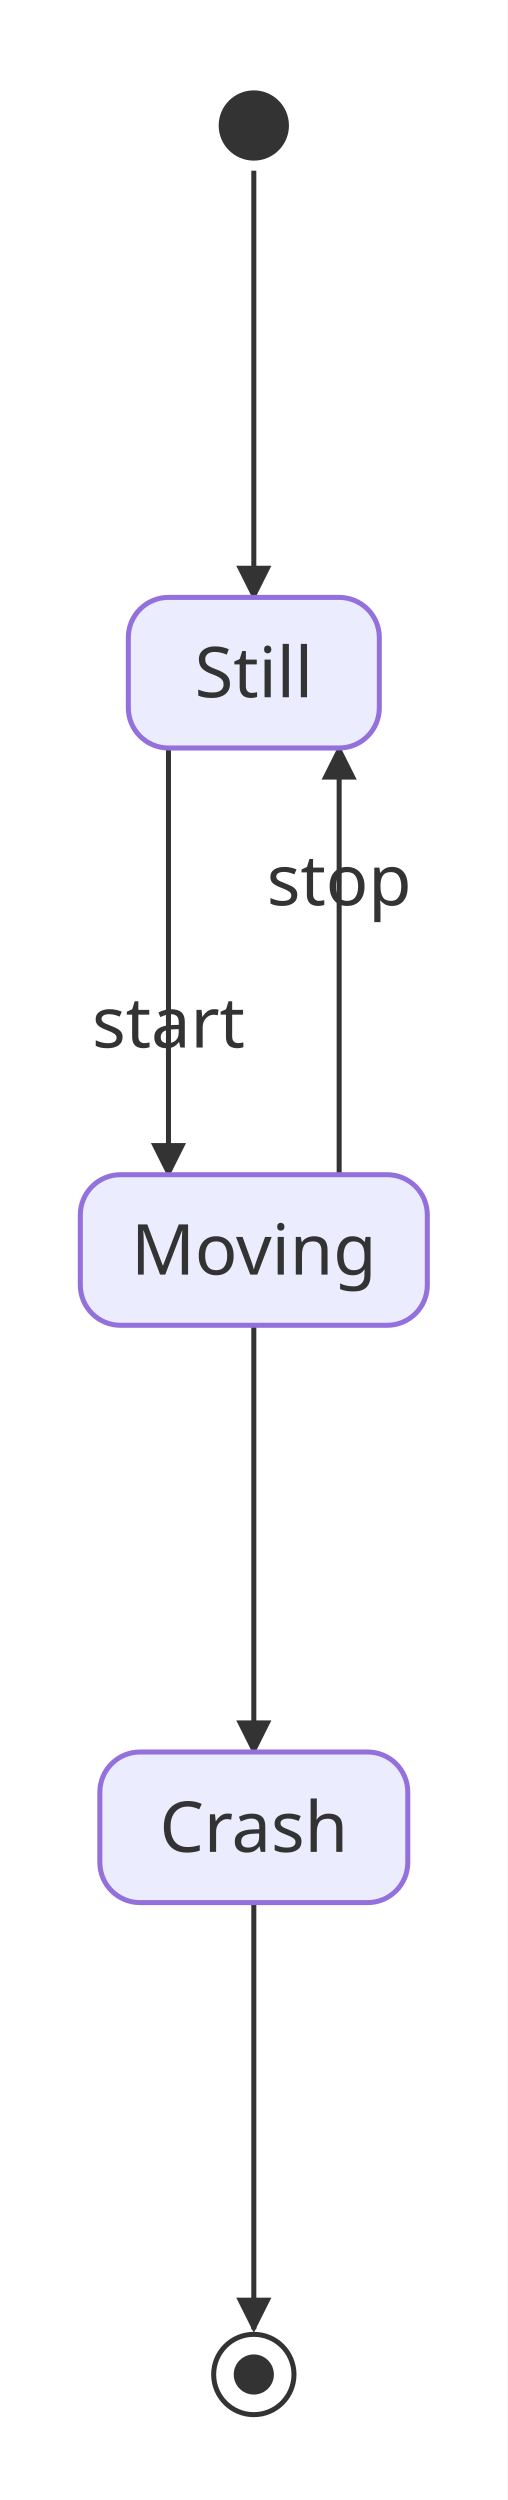
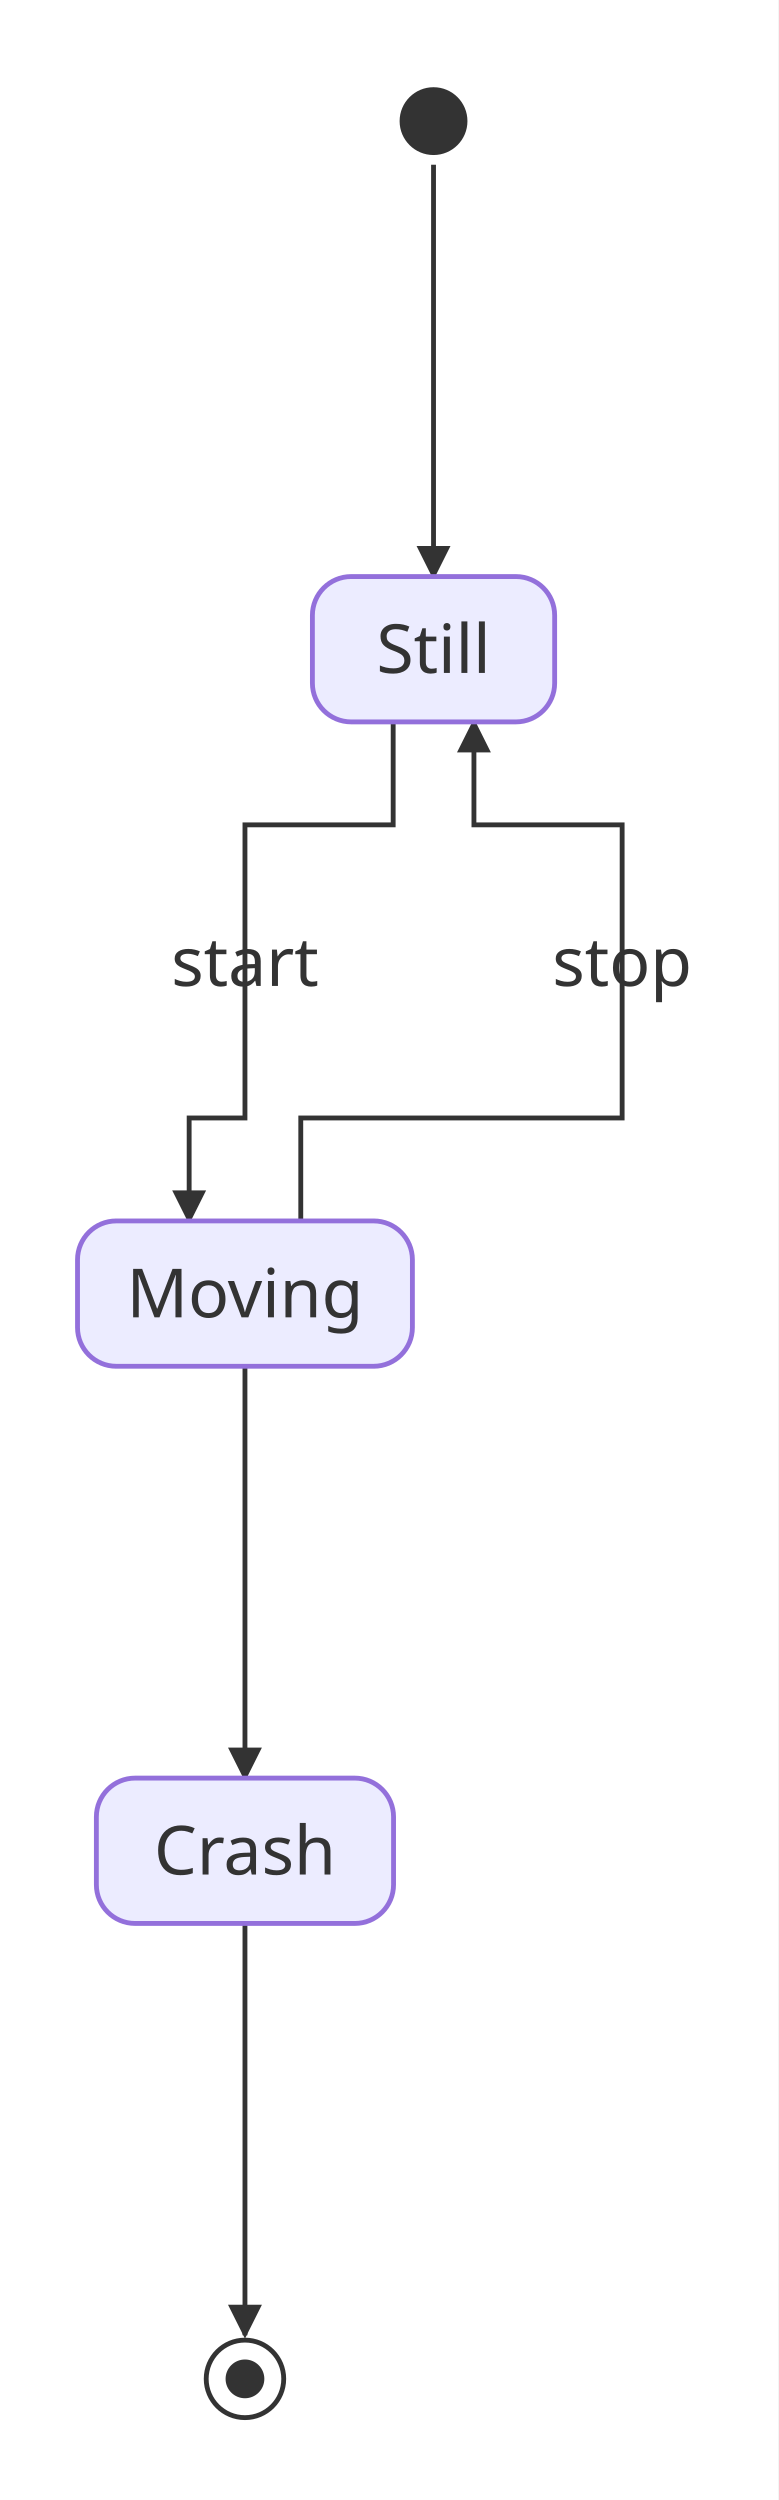
- <svg xmlns="http://www.w3.org/2000/svg" role="img" width="101.12" height="498" viewBox="0 0 101.12 498" font-family="sans-serif" font-size="14">
+ <svg xmlns="http://www.w3.org/2000/svg" role="img" width="160.64" height="516" viewBox="0 0 160.64 516" font-family="sans-serif" font-size="14">
  <defs>
    <marker id="st-arrow" viewBox="0 0 10 10" refX="9" refY="5" markerWidth="7" markerHeight="7" orient="auto-start-reverse">
      <path d="M0,0 L10,5 L0,10 z" fill="#333333" />
    </marker>
  </defs>
  <rect width="100%" height="100%" fill="#ffffff" />
  <g transform="translate(16,16)">
-     <path d="M34.56,18 L34.56,103" fill="none" stroke="#333333" marker-end="url(#st-arrow)" />
-     <path d="M17.56,133 L17.56,218" fill="none" stroke="#333333" marker-end="url(#st-arrow)" />
-     <text x="17.56" y="194.67" fill="#333333" text-anchor="middle" dy="-2">start</text>
-     <path d="M51.56,218 L51.56,133" fill="none" stroke="#333333" marker-end="url(#st-arrow)" />
-     <text x="51.56" y="166.33" fill="#333333" text-anchor="middle" dy="-2">stop</text>
-     <path d="M34.56,248 L34.56,333" fill="none" stroke="#333333" marker-end="url(#st-arrow)" />
-     <path d="M34.56,363 L34.56,448" fill="none" stroke="#333333" marker-end="url(#st-arrow)" />
-     <circle cx="34.56" cy="9" r="7" fill="#333333" />
-     <rect x="9.56" y="103" width="50" height="30" rx="8" fill="#ECECFF" stroke="#9370DB" />
-     <text x="34.56" y="122.9" fill="#333333" text-anchor="middle">Still</text>
-     <rect x="0" y="218" width="69.12" height="30" rx="8" fill="#ECECFF" stroke="#9370DB" />
-     <text x="34.56" y="237.9" fill="#333333" text-anchor="middle">Moving</text>
-     <rect x="3.89" y="333" width="61.34" height="30" rx="8" fill="#ECECFF" stroke="#9370DB" />
-     <text x="34.56" y="352.9" fill="#333333" text-anchor="middle">Crash</text>
-     <circle cx="34.56" cy="457" r="8" fill="#ffffff" stroke="#333333" />
-     <circle cx="34.56" cy="457" r="4" fill="#333333" />
+     <path d="M73.48,18 L73.48,60.5 L73.48,103" fill="none" stroke="#333333" marker-end="url(#st-arrow)" />
+     <path d="M65.15,133 L65.15,154.25 L34.56,154.25 L34.56,184.5 L34.56,214.75 L23.04,214.75 L23.04,236" fill="none" stroke="#333333" marker-end="url(#st-arrow)" />
+     <text x="34.56" y="189.5" fill="#333333" text-anchor="middle" dy="-2">start</text>
+     <path d="M46.08,236 L46.08,214.75 L112.41,214.75 L112.41,184.5 L112.41,154.25 L81.82,154.25 L81.82,133" fill="none" stroke="#333333" marker-end="url(#st-arrow)" />
+     <text x="112.41" y="189.5" fill="#333333" text-anchor="middle" dy="-2">stop</text>
+     <path d="M34.56,266 L34.56,308.5 L34.56,351" fill="none" stroke="#333333" marker-end="url(#st-arrow)" />
+     <path d="M34.56,381 L34.56,423.5 L34.56,466" fill="none" stroke="#333333" marker-end="url(#st-arrow)" />
+     <circle cx="73.48" cy="9" r="7" fill="#333333" />
+     <rect x="48.48" y="103" width="50" height="30" rx="8" fill="#ECECFF" stroke="#9370DB" />
+     <text x="73.48" y="122.9" fill="#333333" text-anchor="middle">Still</text>
+     <rect x="0" y="236" width="69.12" height="30" rx="8" fill="#ECECFF" stroke="#9370DB" />
+     <text x="34.56" y="255.9" fill="#333333" text-anchor="middle">Moving</text>
+     <rect x="3.89" y="351" width="61.34" height="30" rx="8" fill="#ECECFF" stroke="#9370DB" />
+     <text x="34.56" y="370.9" fill="#333333" text-anchor="middle">Crash</text>
+     <circle cx="34.56" cy="475" r="8" fill="#ffffff" stroke="#333333" />
+     <circle cx="34.56" cy="475" r="4" fill="#333333" />
  </g>
</svg>
